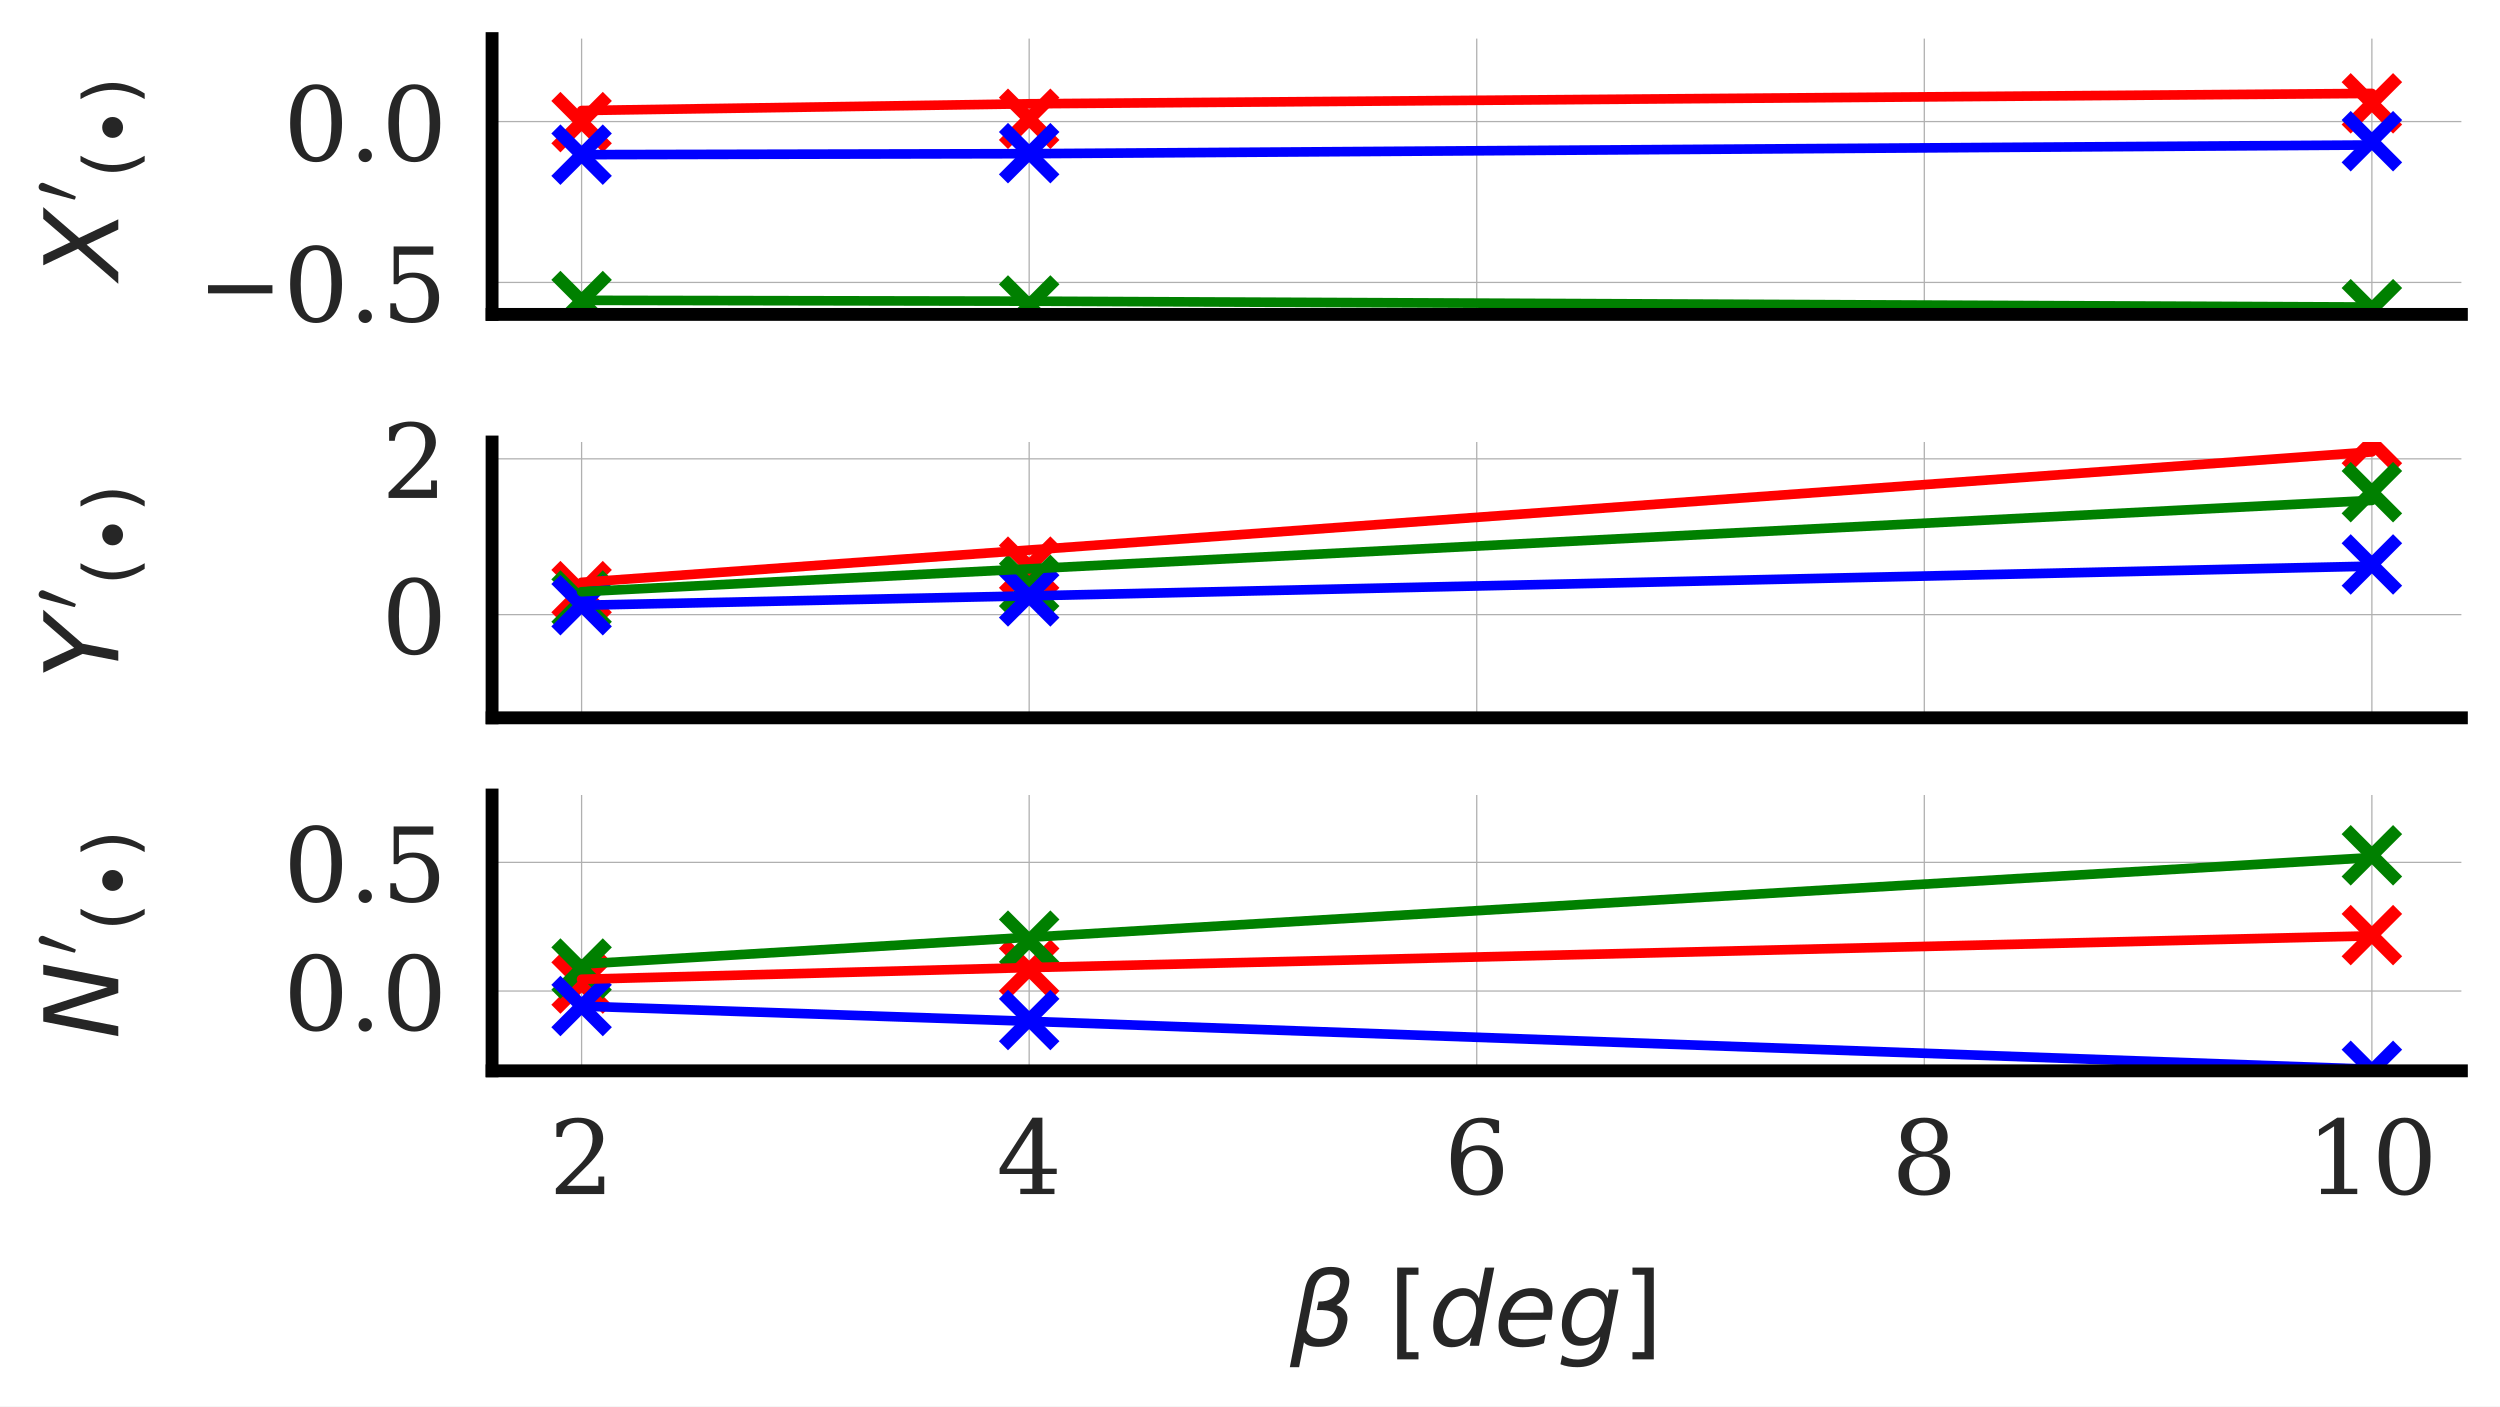
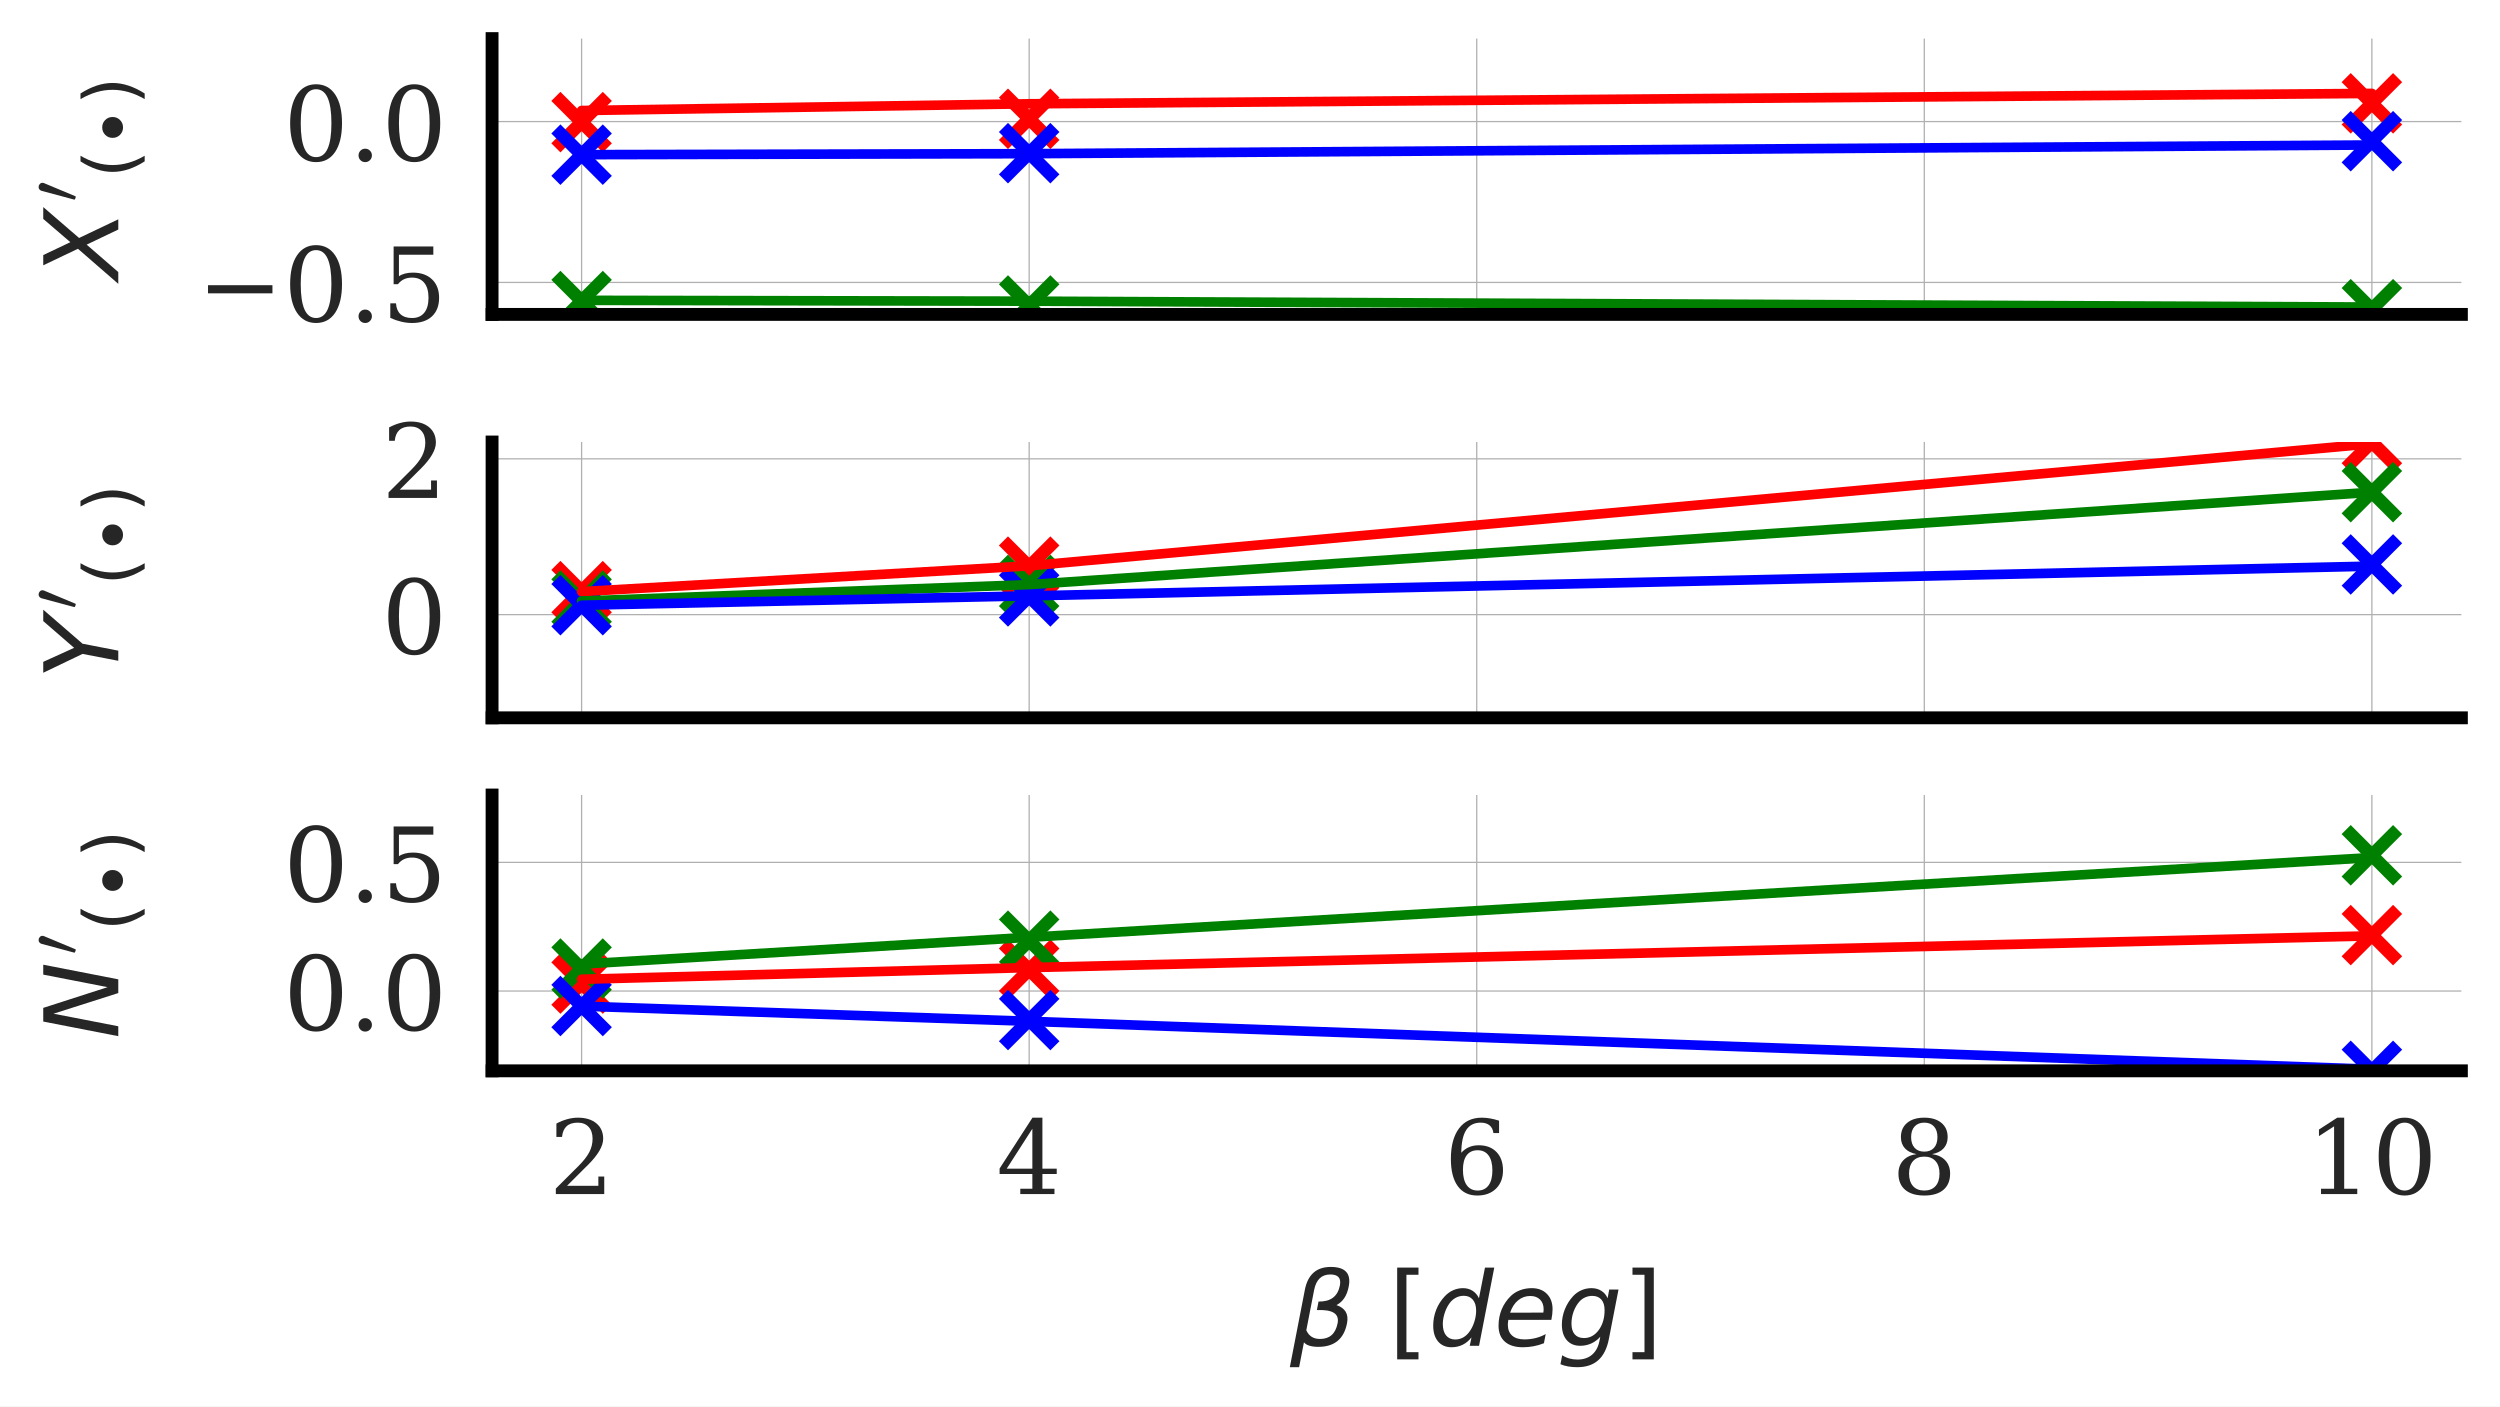
<svg xmlns="http://www.w3.org/2000/svg" xmlns:xlink="http://www.w3.org/1999/xlink" width="194.31pt" height="109.312pt" viewBox="0 0 194.31 109.312" version="1.1">
  <defs>
    <style type="text/css">*{stroke-linejoin: round; stroke-linecap: butt}</style>
  </defs>
  <g id="figure_1">
    <g id="patch_1">
      <path d="M 0 109.312  L 194.31 109.312  L 194.31 0  L 0 0  z " style="fill: #ffffff" />
    </g>
    <g id="axes_1">
      <g id="patch_2">
        <path d="M 38.246 24.437  L 191.309 24.437  L 191.309 3  L 38.246 3  z " style="fill: #ffffff" />
      </g>
      <g id="matplotlib.axis_1">
        <g id="xtick_1">
          <g id="line2d_1">
-             <path d="M 45.204 24.437  L 45.204 3  " clip-path="url(#p5d3a756c18)" style="fill: none; stroke: #b0b0b0; stroke-width: 0.1; stroke-linecap: round" />
+             <path d="M 45.204 24.437  L 45.204 3  " clip-path="url(#pfe09e38cf2)" style="fill: none; stroke: #b0b0b0; stroke-width: 0.1; stroke-linecap: round" />
          </g>
          <g id="line2d_2" />
        </g>
        <g id="xtick_2">
          <g id="line2d_3">
-             <path d="M 79.991 24.437  L 79.991 3  " clip-path="url(#p5d3a756c18)" style="fill: none; stroke: #b0b0b0; stroke-width: 0.1; stroke-linecap: round" />
+             <path d="M 79.991 24.437  L 79.991 3  " clip-path="url(#pfe09e38cf2)" style="fill: none; stroke: #b0b0b0; stroke-width: 0.1; stroke-linecap: round" />
          </g>
          <g id="line2d_4" />
        </g>
        <g id="xtick_3">
          <g id="line2d_5">
-             <path d="M 114.778 24.437  L 114.778 3  " clip-path="url(#p5d3a756c18)" style="fill: none; stroke: #b0b0b0; stroke-width: 0.1; stroke-linecap: round" />
+             <path d="M 114.778 24.437  L 114.778 3  " clip-path="url(#pfe09e38cf2)" style="fill: none; stroke: #b0b0b0; stroke-width: 0.1; stroke-linecap: round" />
          </g>
          <g id="line2d_6" />
        </g>
        <g id="xtick_4">
          <g id="line2d_7">
-             <path d="M 149.565 24.437  L 149.565 3  " clip-path="url(#p5d3a756c18)" style="fill: none; stroke: #b0b0b0; stroke-width: 0.1; stroke-linecap: round" />
+             <path d="M 149.565 24.437  L 149.565 3  " clip-path="url(#pfe09e38cf2)" style="fill: none; stroke: #b0b0b0; stroke-width: 0.1; stroke-linecap: round" />
          </g>
          <g id="line2d_8" />
        </g>
        <g id="xtick_5">
          <g id="line2d_9">
-             <path d="M 184.352 24.437  L 184.352 3  " clip-path="url(#p5d3a756c18)" style="fill: none; stroke: #b0b0b0; stroke-width: 0.1; stroke-linecap: round" />
+             <path d="M 184.352 24.437  L 184.352 3  " clip-path="url(#pfe09e38cf2)" style="fill: none; stroke: #b0b0b0; stroke-width: 0.1; stroke-linecap: round" />
          </g>
          <g id="line2d_10" />
        </g>
      </g>
      <g id="matplotlib.axis_2">
        <g id="ytick_1">
          <g id="line2d_11">
-             <path d="M 38.246 21.951  L 191.309 21.951  " clip-path="url(#p5d3a756c18)" style="fill: none; stroke: #b0b0b0; stroke-width: 0.1; stroke-linecap: round" />
+             <path d="M 38.246 21.951  L 191.309 21.951  " clip-path="url(#pfe09e38cf2)" style="fill: none; stroke: #b0b0b0; stroke-width: 0.1; stroke-linecap: round" />
          </g>
          <g id="line2d_12" />
          <g id="text_1">
            <g style="fill: #262626" transform="translate(15.32024 24.99081) scale(0.08 -0.08)">
              <defs>
                <path id="DejaVuSerif-2212" d="M 678 2259  L 4684 2259  L 4684 1753  L 678 1753  L 678 2259  z " transform="scale(0.015625)" />
                <path id="DejaVuSerif-30" d="M 2034 219  Q 2513 219 2750 744  Q 2988 1269 2988 2328  Q 2988 3391 2750 3916  Q 2513 4441 2034 4441  Q 1556 4441 1318 3916  Q 1081 3391 1081 2328  Q 1081 1269 1318 744  Q 1556 219 2034 219  z M 2034 -91  Q 1275 -91 848 546  Q 422 1184 422 2328  Q 422 3475 848 4112  Q 1275 4750 2034 4750  Q 2797 4750 3222 4112  Q 3647 3475 3647 2328  Q 3647 1184 3222 546  Q 2797 -91 2034 -91  z " transform="scale(0.015625)" />
                <path id="DejaVuSerif-2e" d="M 603 325  Q 603 500 722 622  Q 841 744 1019 744  Q 1191 744 1312 622  Q 1434 500 1434 325  Q 1434 153 1312 31  Q 1191 -91 1019 -91  Q 841 -91 722 29  Q 603 150 603 325  z " transform="scale(0.015625)" />
                <path id="DejaVuSerif-35" d="M 3219 4666  L 3219 4153  L 1081 4153  L 1081 2816  Q 1244 2928 1461 2984  Q 1678 3041 1947 3041  Q 2703 3041 3140 2622  Q 3578 2203 3578 1478  Q 3578 738 3136 323  Q 2694 -91 1894 -91  Q 1572 -91 1234 -12  Q 897 66 544 225  L 544 1131  L 897 1131  Q 925 688 1179 453  Q 1434 219 1894 219  Q 2388 219 2653 544  Q 2919 869 2919 1478  Q 2919 2084 2655 2407  Q 2391 2731 1894 2731  Q 1613 2731 1398 2631  Q 1184 2531 1019 2322  L 750 2322  L 750 4666  L 3219 4666  z " transform="scale(0.015625)" />
              </defs>
              <use xlink:href="#DejaVuSerif-2212" />
              <use xlink:href="#DejaVuSerif-30" x="83.789" />
              <use xlink:href="#DejaVuSerif-2e" x="147.412" />
              <use xlink:href="#DejaVuSerif-35" x="179.199" />
            </g>
          </g>
        </g>
        <g id="ytick_2">
          <g id="line2d_13">
-             <path d="M 38.246 9.448  L 191.309 9.448  " clip-path="url(#p5d3a756c18)" style="fill: none; stroke: #b0b0b0; stroke-width: 0.1; stroke-linecap: round" />
+             <path d="M 38.246 9.448  L 191.309 9.448  " clip-path="url(#pfe09e38cf2)" style="fill: none; stroke: #b0b0b0; stroke-width: 0.1; stroke-linecap: round" />
          </g>
          <g id="line2d_14" />
          <g id="text_2">
            <g style="fill: #262626" transform="translate(22.02399 12.48708) scale(0.08 -0.08)">
              <use xlink:href="#DejaVuSerif-30" />
              <use xlink:href="#DejaVuSerif-2e" x="63.623" />
              <use xlink:href="#DejaVuSerif-30" x="95.41" />
            </g>
          </g>
        </g>
        <g id="text_3">
          <g style="fill: #262626" transform="translate(9.24024 21.71859) rotate(-90) scale(0.08 -0.08)">
            <defs>
              <path id="DejaVuSans-Oblique-58" d="M 878 4666  L 1516 4666  L 2316 2981  L 3763 4666  L 4500 4666  L 2578 2438  L 3738 0  L 3103 0  L 2163 1966  L 459 0  L -275 0  L 1906 2509  L 878 4666  z " transform="scale(0.015625)" />
              <path id="Cmsy10-30" d="M 225 347  Q 184 359 184 409  L 966 3316  Q 1003 3434 1093 3506  Q 1184 3578 1300 3578  Q 1450 3578 1564 3479  Q 1678 3381 1678 3231  Q 1678 3166 1644 3084  L 488 319  Q 466 275 428 275  Q 394 275 320 306  Q 247 338 225 347  z " transform="scale(0.015625)" />
              <path id="DejaVuSans-28" d="M 1984 4856  Q 1566 4138 1362 3434  Q 1159 2731 1159 2009  Q 1159 1288 1364 580  Q 1569 -128 1984 -844  L 1484 -844  Q 1016 -109 783 600  Q 550 1309 550 2009  Q 550 2706 781 3412  Q 1013 4119 1484 4856  L 1984 4856  z " transform="scale(0.015625)" />
              <path id="DejaVuSans-2219" d="M 1075 2006  Q 1075 2394 1345 2661  Q 1616 2928 2009 2928  Q 2397 2928 2664 2661  Q 2931 2394 2931 2006  Q 2931 1616 2662 1347  Q 2394 1078 2003 1078  Q 1613 1078 1344 1347  Q 1075 1616 1075 2006  z " transform="scale(0.015625)" />
              <path id="DejaVuSans-29" d="M 513 4856  L 1013 4856  Q 1481 4119 1714 3412  Q 1947 2706 1947 2009  Q 1947 1309 1714 600  Q 1481 -109 1013 -844  L 513 -844  Q 928 -128 1133 580  Q 1338 1288 1338 2009  Q 1338 2731 1133 3434  Q 928 4138 513 4856  z " transform="scale(0.015625)" />
            </defs>
            <use xlink:href="#DejaVuSans-Oblique-58" transform="translate(0 0.584375)" />
            <use xlink:href="#Cmsy10-30" transform="translate(75.52263 38.86563) scale(0.7)" />
            <use xlink:href="#DejaVuSans-28" transform="translate(98.4572 -15.82188) scale(0.7)" />
            <use xlink:href="#DejaVuSans-2219" transform="translate(125.7668 -15.82188) scale(0.7)" />
            <use xlink:href="#DejaVuSans-29" transform="translate(169.5851 -15.82188) scale(0.7)" />
          </g>
        </g>
      </g>
      <g id="line2d_15">
        <defs>
-           <path id="m7dada1f863" d="M -2 2  L 2 -2  M -2 -2  L 2 2  " style="stroke: #ff0000" />
+           <path id="mb82e162f3f" d="M -2 2  L 2 -2  M -2 -2  L 2 2  " style="stroke: #ff0000" />
        </defs>
-         <g clip-path="url(#p5d3a756c18)">
-           <use xlink:href="#m7dada1f863" x="45.204" y="9.492" style="fill: #ff0000; stroke: #ff0000" />
-           <use xlink:href="#m7dada1f863" x="79.991" y="9.232" style="fill: #ff0000; stroke: #ff0000" />
-           <use xlink:href="#m7dada1f863" x="184.352" y="8.032" style="fill: #ff0000; stroke: #ff0000" />
+         <g clip-path="url(#pfe09e38cf2)">
+           <use xlink:href="#mb82e162f3f" x="45.204" y="9.492" style="fill: #ff0000; stroke: #ff0000" />
+           <use xlink:href="#mb82e162f3f" x="79.991" y="9.232" style="fill: #ff0000; stroke: #ff0000" />
+           <use xlink:href="#mb82e162f3f" x="184.352" y="8.032" style="fill: #ff0000; stroke: #ff0000" />
        </g>
      </g>
      <g id="line2d_16">
        <defs>
-           <path id="m708e426edc" d="M -2 2  L 2 -2  M -2 -2  L 2 2  " style="stroke: #008000" />
+           <path id="m06489abb0d" d="M -2 2  L 2 -2  M -2 -2  L 2 2  " style="stroke: #008000" />
        </defs>
-         <g clip-path="url(#p5d3a756c18)">
-           <use xlink:href="#m708e426edc" x="45.204" y="23.399" style="fill: #008000; stroke: #008000" />
-           <use xlink:href="#m708e426edc" x="79.991" y="23.744" style="fill: #008000; stroke: #008000" />
-           <use xlink:href="#m708e426edc" x="184.352" y="24.033" style="fill: #008000; stroke: #008000" />
+         <g clip-path="url(#pfe09e38cf2)">
+           <use xlink:href="#m06489abb0d" x="45.204" y="23.399" style="fill: #008000; stroke: #008000" />
+           <use xlink:href="#m06489abb0d" x="79.991" y="23.744" style="fill: #008000; stroke: #008000" />
+           <use xlink:href="#m06489abb0d" x="184.352" y="24.033" style="fill: #008000; stroke: #008000" />
        </g>
      </g>
      <g id="line2d_17">
        <defs>
-           <path id="m0d7b29919a" d="M -2 2  L 2 -2  M -2 -2  L 2 2  " style="stroke: #0000ff" />
+           <path id="m47cf27d0ff" d="M -2 2  L 2 -2  M -2 -2  L 2 2  " style="stroke: #0000ff" />
        </defs>
-         <g clip-path="url(#p5d3a756c18)">
-           <use xlink:href="#m0d7b29919a" x="45.204" y="12.022" style="fill: #0000ff; stroke: #0000ff" />
-           <use xlink:href="#m0d7b29919a" x="79.991" y="11.905" style="fill: #0000ff; stroke: #0000ff" />
-           <use xlink:href="#m0d7b29919a" x="184.352" y="10.975" style="fill: #0000ff; stroke: #0000ff" />
+         <g clip-path="url(#pfe09e38cf2)">
+           <use xlink:href="#m47cf27d0ff" x="45.204" y="12.022" style="fill: #0000ff; stroke: #0000ff" />
+           <use xlink:href="#m47cf27d0ff" x="79.991" y="11.905" style="fill: #0000ff; stroke: #0000ff" />
+           <use xlink:href="#m47cf27d0ff" x="184.352" y="10.975" style="fill: #0000ff; stroke: #0000ff" />
        </g>
      </g>
      <g id="line2d_18">
-         <path d="M 45.204 8.591  L 79.991 8.067  L 184.352 7.261  " clip-path="url(#p5d3a756c18)" style="fill: none; stroke: #ff0000; stroke-width: 0.75; stroke-linecap: round" />
+         <path d="M 45.204 8.591  L 79.991 8.067  L 184.352 7.261  " clip-path="url(#pfe09e38cf2)" style="fill: none; stroke: #ff0000; stroke-width: 0.75; stroke-linecap: round" />
      </g>
      <g id="line2d_19">
-         <path d="M 45.204 23.343  L 79.991 23.409  L 184.352 23.865  " clip-path="url(#p5d3a756c18)" style="fill: none; stroke: #008000; stroke-width: 0.75; stroke-linecap: round" />
+         <path d="M 45.204 23.343  L 79.991 23.409  L 184.352 23.865  " clip-path="url(#pfe09e38cf2)" style="fill: none; stroke: #008000; stroke-width: 0.75; stroke-linecap: round" />
      </g>
      <g id="line2d_20">
-         <path d="M 45.204 12.021  L 79.991 11.945  L 184.352 11.27  " clip-path="url(#p5d3a756c18)" style="fill: none; stroke: #0000ff; stroke-width: 0.75; stroke-linecap: round" />
+         <path d="M 45.204 12.021  L 79.991 11.945  L 184.352 11.27  " clip-path="url(#pfe09e38cf2)" style="fill: none; stroke: #0000ff; stroke-width: 0.75; stroke-linecap: round" />
      </g>
      <g id="patch_3">
        <path d="M 38.246 24.437  L 38.246 3  " style="fill: none; stroke: #000000; stroke-linejoin: miter; stroke-linecap: square" />
      </g>
      <g id="patch_4">
        <path d="M 38.246 24.437  L 191.309 24.437  " style="fill: none; stroke: #000000; stroke-linejoin: miter; stroke-linecap: square" />
      </g>
    </g>
    <g id="axes_2">
      <g id="patch_5">
        <path d="M 38.246 55.792  L 191.309 55.792  L 191.309 34.355  L 38.246 34.355  z " style="fill: #ffffff" />
      </g>
      <g id="matplotlib.axis_3">
        <g id="xtick_6">
          <g id="line2d_21">
-             <path d="M 45.204 55.792  L 45.204 34.355  " clip-path="url(#pa153842f91)" style="fill: none; stroke: #b0b0b0; stroke-width: 0.1; stroke-linecap: round" />
+             <path d="M 45.204 55.792  L 45.204 34.355  " clip-path="url(#p646c30a40f)" style="fill: none; stroke: #b0b0b0; stroke-width: 0.1; stroke-linecap: round" />
          </g>
          <g id="line2d_22" />
        </g>
        <g id="xtick_7">
          <g id="line2d_23">
-             <path d="M 79.991 55.792  L 79.991 34.355  " clip-path="url(#pa153842f91)" style="fill: none; stroke: #b0b0b0; stroke-width: 0.1; stroke-linecap: round" />
+             <path d="M 79.991 55.792  L 79.991 34.355  " clip-path="url(#p646c30a40f)" style="fill: none; stroke: #b0b0b0; stroke-width: 0.1; stroke-linecap: round" />
          </g>
          <g id="line2d_24" />
        </g>
        <g id="xtick_8">
          <g id="line2d_25">
-             <path d="M 114.778 55.792  L 114.778 34.355  " clip-path="url(#pa153842f91)" style="fill: none; stroke: #b0b0b0; stroke-width: 0.1; stroke-linecap: round" />
+             <path d="M 114.778 55.792  L 114.778 34.355  " clip-path="url(#p646c30a40f)" style="fill: none; stroke: #b0b0b0; stroke-width: 0.1; stroke-linecap: round" />
          </g>
          <g id="line2d_26" />
        </g>
        <g id="xtick_9">
          <g id="line2d_27">
-             <path d="M 149.565 55.792  L 149.565 34.355  " clip-path="url(#pa153842f91)" style="fill: none; stroke: #b0b0b0; stroke-width: 0.1; stroke-linecap: round" />
+             <path d="M 149.565 55.792  L 149.565 34.355  " clip-path="url(#p646c30a40f)" style="fill: none; stroke: #b0b0b0; stroke-width: 0.1; stroke-linecap: round" />
          </g>
          <g id="line2d_28" />
        </g>
        <g id="xtick_10">
          <g id="line2d_29">
-             <path d="M 184.352 55.792  L 184.352 34.355  " clip-path="url(#pa153842f91)" style="fill: none; stroke: #b0b0b0; stroke-width: 0.1; stroke-linecap: round" />
+             <path d="M 184.352 55.792  L 184.352 34.355  " clip-path="url(#p646c30a40f)" style="fill: none; stroke: #b0b0b0; stroke-width: 0.1; stroke-linecap: round" />
          </g>
          <g id="line2d_30" />
        </g>
      </g>
      <g id="matplotlib.axis_4">
        <g id="ytick_3">
          <g id="line2d_31">
-             <path d="M 38.246 47.772  L 191.309 47.772  " clip-path="url(#pa153842f91)" style="fill: none; stroke: #b0b0b0; stroke-width: 0.1; stroke-linecap: round" />
+             <path d="M 38.246 47.772  L 191.309 47.772  " clip-path="url(#p646c30a40f)" style="fill: none; stroke: #b0b0b0; stroke-width: 0.1; stroke-linecap: round" />
          </g>
          <g id="line2d_32" />
          <g id="text_4">
            <g style="fill: #262626" transform="translate(29.65649 50.81173) scale(0.08 -0.08)">
              <use xlink:href="#DejaVuSerif-30" />
            </g>
          </g>
        </g>
        <g id="ytick_4">
          <g id="line2d_33">
-             <path d="M 38.246 35.662  L 191.309 35.662  " clip-path="url(#pa153842f91)" style="fill: none; stroke: #b0b0b0; stroke-width: 0.1; stroke-linecap: round" />
+             <path d="M 38.246 35.662  L 191.309 35.662  " clip-path="url(#p646c30a40f)" style="fill: none; stroke: #b0b0b0; stroke-width: 0.1; stroke-linecap: round" />
          </g>
          <g id="line2d_34" />
          <g id="text_5">
            <g style="fill: #262626" transform="translate(29.65649 38.70109) scale(0.08 -0.08)">
              <defs>
                <path id="DejaVuSerif-32" d="M 819 3553  L 469 3553  L 469 4384  Q 803 4563 1142 4656  Q 1481 4750 1806 4750  Q 2534 4750 2956 4397  Q 3378 4044 3378 3438  Q 3378 2753 2422 1800  Q 2347 1728 2309 1691  L 1131 513  L 3078 513  L 3078 1088  L 3444 1088  L 3444 0  L 434 0  L 434 341  L 1850 1753  Q 2319 2222 2519 2614  Q 2719 3006 2719 3438  Q 2719 3909 2473 4175  Q 2228 4441 1797 4441  Q 1350 4441 1106 4219  Q 863 3997 819 3553  z " transform="scale(0.015625)" />
              </defs>
              <use xlink:href="#DejaVuSerif-32" />
            </g>
          </g>
        </g>
        <g id="text_6">
          <g style="fill: #262626" transform="translate(9.24024 52.79327) rotate(-90) scale(0.08 -0.08)">
            <defs>
              <path id="DejaVuSans-Oblique-59" d="M 403 4666  L 1081 4666  L 1953 2747  L 3616 4666  L 4325 4666  L 2209 2222  L 1778 0  L 1147 0  L 1575 2222  L 403 4666  z " transform="scale(0.015625)" />
            </defs>
            <use xlink:href="#DejaVuSans-Oblique-59" transform="translate(0 0.584375)" />
            <use xlink:href="#Cmsy10-30" transform="translate(68.10076 38.86563) scale(0.7)" />
            <use xlink:href="#DejaVuSans-28" transform="translate(91.03533 -15.82188) scale(0.7)" />
            <use xlink:href="#DejaVuSans-2219" transform="translate(118.3449 -15.82188) scale(0.7)" />
            <use xlink:href="#DejaVuSans-29" transform="translate(162.1633 -15.82188) scale(0.7)" />
          </g>
        </g>
      </g>
      <g id="line2d_35">
-         <g clip-path="url(#pa153842f91)">
-           <use xlink:href="#m7dada1f863" x="45.204" y="45.945" style="fill: #ff0000; stroke: #ff0000" />
-           <use xlink:href="#m7dada1f863" x="79.991" y="44.041" style="fill: #ff0000; stroke: #ff0000" />
-           <use xlink:href="#m7dada1f863" x="184.352" y="34.355" style="fill: #ff0000; stroke: #ff0000" />
+         <g clip-path="url(#p646c30a40f)">
+           <use xlink:href="#mb82e162f3f" x="45.204" y="45.945" style="fill: #ff0000; stroke: #ff0000" />
+           <use xlink:href="#mb82e162f3f" x="79.991" y="44.041" style="fill: #ff0000; stroke: #ff0000" />
+           <use xlink:href="#mb82e162f3f" x="184.352" y="34.355" style="fill: #ff0000; stroke: #ff0000" />
        </g>
      </g>
      <g id="line2d_36">
-         <g clip-path="url(#pa153842f91)">
-           <use xlink:href="#m708e426edc" x="45.204" y="46.677" style="fill: #008000; stroke: #008000" />
-           <use xlink:href="#m708e426edc" x="79.991" y="45.458" style="fill: #008000; stroke: #008000" />
-           <use xlink:href="#m708e426edc" x="184.352" y="38.255" style="fill: #008000; stroke: #008000" />
+         <g clip-path="url(#p646c30a40f)">
+           <use xlink:href="#m06489abb0d" x="45.204" y="46.677" style="fill: #008000; stroke: #008000" />
+           <use xlink:href="#m06489abb0d" x="79.991" y="45.458" style="fill: #008000; stroke: #008000" />
+           <use xlink:href="#m06489abb0d" x="184.352" y="38.255" style="fill: #008000; stroke: #008000" />
        </g>
      </g>
      <g id="line2d_37">
-         <g clip-path="url(#pa153842f91)">
-           <use xlink:href="#m0d7b29919a" x="45.204" y="47.04" style="fill: #0000ff; stroke: #0000ff" />
-           <use xlink:href="#m0d7b29919a" x="79.991" y="46.355" style="fill: #0000ff; stroke: #0000ff" />
-           <use xlink:href="#m0d7b29919a" x="184.352" y="43.872" style="fill: #0000ff; stroke: #0000ff" />
+         <g clip-path="url(#p646c30a40f)">
+           <use xlink:href="#m47cf27d0ff" x="45.204" y="47.04" style="fill: #0000ff; stroke: #0000ff" />
+           <use xlink:href="#m47cf27d0ff" x="79.991" y="46.355" style="fill: #0000ff; stroke: #0000ff" />
+           <use xlink:href="#m47cf27d0ff" x="184.352" y="43.872" style="fill: #0000ff; stroke: #0000ff" />
        </g>
      </g>
      <g id="line2d_38">
-         <path d="M 45.204 45.262  L 79.991 42.752  L 184.352 35.123  " clip-path="url(#pa153842f91)" style="fill: none; stroke: #ff0000; stroke-width: 0.75; stroke-linecap: round" />
+         <path d="M 45.204 45.983  L 79.991 43.978  L 184.352 34.486  " clip-path="url(#p646c30a40f)" style="fill: none; stroke: #ff0000; stroke-width: 0.75; stroke-linecap: round" />
      </g>
      <g id="line2d_39">
-         <path d="M 45.204 45.992  L 79.991 44.213  L 184.352 38.893  " clip-path="url(#pa153842f91)" style="fill: none; stroke: #008000; stroke-width: 0.75; stroke-linecap: round" />
+         <path d="M 45.204 46.712  L 79.991 45.438  L 184.352 38.256  " clip-path="url(#p646c30a40f)" style="fill: none; stroke: #008000; stroke-width: 0.75; stroke-linecap: round" />
      </g>
      <g id="line2d_40">
-         <path d="M 45.204 47.043  L 79.991 46.312  L 184.352 44.002  " clip-path="url(#pa153842f91)" style="fill: none; stroke: #0000ff; stroke-width: 0.75; stroke-linecap: round" />
+         <path d="M 45.204 47.043  L 79.991 46.312  L 184.352 44.002  " clip-path="url(#p646c30a40f)" style="fill: none; stroke: #0000ff; stroke-width: 0.75; stroke-linecap: round" />
      </g>
      <g id="patch_6">
        <path d="M 38.246 55.792  L 38.246 34.355  " style="fill: none; stroke: #000000; stroke-linejoin: miter; stroke-linecap: square" />
      </g>
      <g id="patch_7">
        <path d="M 38.246 55.792  L 191.309 55.792  " style="fill: none; stroke: #000000; stroke-linejoin: miter; stroke-linecap: square" />
      </g>
    </g>
    <g id="axes_3">
      <g id="patch_8">
        <path d="M 38.246 83.229  L 191.309 83.229  L 191.309 61.792  L 38.246 61.792  z " style="fill: #ffffff" />
      </g>
      <g id="matplotlib.axis_5">
        <g id="xtick_11">
          <g id="line2d_41">
-             <path d="M 45.204 83.229  L 45.204 61.792  " clip-path="url(#pa64b243ad8)" style="fill: none; stroke: #b0b0b0; stroke-width: 0.1; stroke-linecap: round" />
+             <path d="M 45.204 83.229  L 45.204 61.792  " clip-path="url(#p8237dc38c5)" style="fill: none; stroke: #b0b0b0; stroke-width: 0.1; stroke-linecap: round" />
          </g>
          <g id="line2d_42" />
          <g id="text_7">
            <g style="fill: #262626" transform="translate(42.6589 92.80756) scale(0.08 -0.08)">
              <use xlink:href="#DejaVuSerif-32" />
            </g>
          </g>
        </g>
        <g id="xtick_12">
          <g id="line2d_43">
-             <path d="M 79.991 83.229  L 79.991 61.792  " clip-path="url(#pa64b243ad8)" style="fill: none; stroke: #b0b0b0; stroke-width: 0.1; stroke-linecap: round" />
+             <path d="M 79.991 83.229  L 79.991 61.792  " clip-path="url(#p8237dc38c5)" style="fill: none; stroke: #b0b0b0; stroke-width: 0.1; stroke-linecap: round" />
          </g>
          <g id="line2d_44" />
          <g id="text_8">
            <g style="fill: #262626" transform="translate(77.44592 92.80756) scale(0.08 -0.08)">
              <defs>
                <path id="DejaVuSerif-34" d="M 2234 1581  L 2234 4063  L 641 1581  L 2234 1581  z M 3609 0  L 1484 0  L 1484 331  L 2234 331  L 2234 1247  L 197 1247  L 197 1588  L 2241 4750  L 2859 4750  L 2859 1581  L 3750 1581  L 3750 1247  L 2859 1247  L 2859 331  L 3609 331  L 3609 0  z " transform="scale(0.015625)" />
              </defs>
              <use xlink:href="#DejaVuSerif-34" />
            </g>
          </g>
        </g>
        <g id="xtick_13">
          <g id="line2d_45">
-             <path d="M 114.778 83.229  L 114.778 61.792  " clip-path="url(#pa64b243ad8)" style="fill: none; stroke: #b0b0b0; stroke-width: 0.1; stroke-linecap: round" />
+             <path d="M 114.778 83.229  L 114.778 61.792  " clip-path="url(#p8237dc38c5)" style="fill: none; stroke: #b0b0b0; stroke-width: 0.1; stroke-linecap: round" />
          </g>
          <g id="line2d_46" />
          <g id="text_9">
            <g style="fill: #262626" transform="translate(112.2329 92.80756) scale(0.08 -0.08)">
              <defs>
                <path id="DejaVuSerif-36" d="M 2094 219  Q 2534 219 2771 542  Q 3009 866 3009 1472  Q 3009 2078 2771 2401  Q 2534 2725 2094 2725  Q 1647 2725 1412 2412  Q 1178 2100 1178 1509  Q 1178 888 1415 553  Q 1653 219 2094 219  z M 1075 2569  Q 1288 2803 1556 2918  Q 1825 3034 2163 3034  Q 2859 3034 3264 2615  Q 3669 2197 3669 1472  Q 3669 763 3233 336  Q 2797 -91 2069 -91  Q 1278 -91 853 498  Q 428 1088 428 2181  Q 428 3406 931 4078  Q 1434 4750 2350 4750  Q 2597 4750 2869 4703  Q 3141 4656 3425 4563  L 3425 3794  L 3072 3794  Q 3034 4109 2831 4275  Q 2628 4441 2284 4441  Q 1678 4441 1381 3981  Q 1084 3522 1075 2569  z " transform="scale(0.015625)" />
              </defs>
              <use xlink:href="#DejaVuSerif-36" />
            </g>
          </g>
        </g>
        <g id="xtick_14">
          <g id="line2d_47">
-             <path d="M 149.565 83.229  L 149.565 61.792  " clip-path="url(#pa64b243ad8)" style="fill: none; stroke: #b0b0b0; stroke-width: 0.1; stroke-linecap: round" />
+             <path d="M 149.565 83.229  L 149.565 61.792  " clip-path="url(#p8237dc38c5)" style="fill: none; stroke: #b0b0b0; stroke-width: 0.1; stroke-linecap: round" />
          </g>
          <g id="line2d_48" />
          <g id="text_10">
            <g style="fill: #262626" transform="translate(147.02 92.80756) scale(0.08 -0.08)">
              <defs>
                <path id="DejaVuSerif-38" d="M 2981 1275  Q 2981 1775 2732 2051  Q 2484 2328 2034 2328  Q 1584 2328 1336 2051  Q 1088 1775 1088 1275  Q 1088 772 1336 495  Q 1584 219 2034 219  Q 2484 219 2732 495  Q 2981 772 2981 1275  z M 2853 3541  Q 2853 3966 2637 4203  Q 2422 4441 2034 4441  Q 1650 4441 1433 4203  Q 1216 3966 1216 3541  Q 1216 3113 1433 2875  Q 1650 2638 2034 2638  Q 2422 2638 2637 2875  Q 2853 3113 2853 3541  z M 2516 2484  Q 3047 2413 3344 2092  Q 3641 1772 3641 1275  Q 3641 619 3225 264  Q 2809 -91 2034 -91  Q 1263 -91 845 264  Q 428 619 428 1275  Q 428 1772 725 2092  Q 1022 2413 1556 2484  Q 1084 2569 832 2842  Q 581 3116 581 3541  Q 581 4103 968 4426  Q 1356 4750 2034 4750  Q 2713 4750 3100 4426  Q 3488 4103 3488 3541  Q 3488 3116 3236 2842  Q 2984 2569 2516 2484  z " transform="scale(0.015625)" />
              </defs>
              <use xlink:href="#DejaVuSerif-38" />
            </g>
          </g>
        </g>
        <g id="xtick_15">
          <g id="line2d_49">
-             <path d="M 184.352 83.229  L 184.352 61.792  " clip-path="url(#pa64b243ad8)" style="fill: none; stroke: #b0b0b0; stroke-width: 0.1; stroke-linecap: round" />
+             <path d="M 184.352 83.229  L 184.352 61.792  " clip-path="url(#p8237dc38c5)" style="fill: none; stroke: #b0b0b0; stroke-width: 0.1; stroke-linecap: round" />
          </g>
          <g id="line2d_50" />
          <g id="text_11">
            <g style="fill: #262626" transform="translate(179.262 92.80756) scale(0.08 -0.08)">
              <defs>
                <path id="DejaVuSerif-31" d="M 909 0  L 909 331  L 1722 331  L 1722 4213  L 781 3603  L 781 4013  L 1919 4750  L 2350 4750  L 2350 331  L 3163 331  L 3163 0  L 909 0  z " transform="scale(0.015625)" />
              </defs>
              <use xlink:href="#DejaVuSerif-31" />
              <use xlink:href="#DejaVuSerif-30" x="63.623" />
            </g>
          </g>
        </g>
        <g id="text_12">
          <g style="fill: #262626" transform="translate(100.2579 104.6313) scale(0.08 -0.08)">
            <defs>
              <path id="DejaVuSans-Oblique-3b2" d="M 872 216  L 572 -1331  L -6 -1331  L 928 3478  Q 1206 4903 2538 4903  Q 3888 4903 3659 3700  Q 3503 2844 2894 2531  Q 3713 2250 3553 1416  Q 3272 -69 1759 -66  Q 1097 -63 872 216  z M 1019 966  Q 1259 422 1875 425  Q 2775 425 2966 1406  Q 3138 2288 1675 2219  L 1778 2750  Q 2909 2731 3106 3750  Q 3241 4438 2509 4434  Q 1691 4434 1503 3459  L 1019 966  z " transform="scale(0.015625)" />
              <path id="DejaVuSerif-20" transform="scale(0.015625)" />
              <path id="DejaVuSans-5b" d="M 550 4863  L 1875 4863  L 1875 4416  L 1125 4416  L 1125 -397  L 1875 -397  L 1875 -844  L 550 -844  L 550 4863  z " transform="scale(0.015625)" />
              <path id="DejaVuSans-Oblique-64" d="M 2675 525  Q 2444 222 2128 65  Q 1813 -91 1428 -91  Q 903 -91 598 267  Q 294 625 294 1247  Q 294 1766 478 2236  Q 663 2706 1013 3078  Q 1244 3325 1534 3454  Q 1825 3584 2144 3584  Q 2481 3584 2739 3421  Q 2997 3259 3138 2956  L 3513 4863  L 4091 4863  L 3144 0  L 2566 0  L 2675 525  z M 891 1350  Q 891 897 1095 644  Q 1300 391 1663 391  Q 1931 391 2161 520  Q 2391 650 2566 903  Q 2750 1166 2856 1509  Q 2963 1853 2963 2188  Q 2963 2622 2758 2865  Q 2553 3109 2194 3109  Q 1922 3109 1687 2981  Q 1453 2853 1288 2613  Q 1106 2353 998 2009  Q 891 1666 891 1350  z " transform="scale(0.015625)" />
              <path id="DejaVuSans-Oblique-65" d="M 3078 2063  Q 3088 2113 3092 2166  Q 3097 2219 3097 2272  Q 3097 2653 2873 2875  Q 2650 3097 2266 3097  Q 1838 3097 1509 2826  Q 1181 2556 1013 2059  L 3078 2063  z M 3578 1613  L 903 1613  Q 884 1494 878 1425  Q 872 1356 872 1306  Q 872 872 1139 634  Q 1406 397 1894 397  Q 2269 397 2603 481  Q 2938 566 3225 728  L 3116 159  Q 2806 34 2476 -28  Q 2147 -91 1806 -91  Q 1078 -91 686 257  Q 294 606 294 1247  Q 294 1794 489 2264  Q 684 2734 1063 3103  Q 1306 3334 1642 3459  Q 1978 3584 2356 3584  Q 2950 3584 3301 3228  Q 3653 2872 3653 2272  Q 3653 2128 3634 1964  Q 3616 1800 3578 1613  z " transform="scale(0.015625)" />
              <path id="DejaVuSans-Oblique-67" d="M 3816 3500  L 3219 434  Q 3047 -456 2561 -893  Q 2075 -1331 1253 -1331  Q 950 -1331 690 -1286  Q 431 -1241 206 -1147  L 313 -588  Q 525 -725 762 -790  Q 1000 -856 1269 -856  Q 1816 -856 2167 -557  Q 2519 -259 2631 300  L 2681 563  Q 2441 288 2122 144  Q 1803 0 1434 0  Q 903 0 598 351  Q 294 703 294 1319  Q 294 1803 478 2267  Q 663 2731 997 3091  Q 1219 3328 1514 3456  Q 1809 3584 2131 3584  Q 2484 3584 2746 3420  Q 3009 3256 3138 2956  L 3238 3500  L 3816 3500  z M 2950 2216  Q 2950 2641 2750 2872  Q 2550 3103 2181 3103  Q 1953 3103 1747 3012  Q 1541 2922 1394 2759  Q 1156 2491 1023 2127  Q 891 1763 891 1375  Q 891 944 1092 712  Q 1294 481 1672 481  Q 2219 481 2584 976  Q 2950 1472 2950 2216  z " transform="scale(0.015625)" />
              <path id="DejaVuSans-5d" d="M 1947 4863  L 1947 -844  L 622 -844  L 622 -397  L 1369 -397  L 1369 4416  L 622 4416  L 622 4863  L 1947 4863  z " transform="scale(0.015625)" />
            </defs>
            <use xlink:href="#DejaVuSans-Oblique-3b2" transform="translate(0 0.390625)" />
            <use xlink:href="#DejaVuSerif-20" transform="translate(63.81836 0.390625)" />
            <use xlink:href="#DejaVuSans-5b" transform="translate(95.60547 0.390625)" />
            <use xlink:href="#DejaVuSans-Oblique-64" transform="translate(134.6191 0.390625)" />
            <use xlink:href="#DejaVuSans-Oblique-65" transform="translate(198.0957 0.390625)" />
            <use xlink:href="#DejaVuSans-Oblique-67" transform="translate(259.6191 0.390625)" />
            <use xlink:href="#DejaVuSans-5d" transform="translate(323.0957 0.390625)" />
          </g>
        </g>
      </g>
      <g id="matplotlib.axis_6">
        <g id="ytick_5">
          <g id="line2d_51">
-             <path d="M 38.246 77.026  L 191.309 77.026  " clip-path="url(#pa64b243ad8)" style="fill: none; stroke: #b0b0b0; stroke-width: 0.1; stroke-linecap: round" />
+             <path d="M 38.246 77.026  L 191.309 77.026  " clip-path="url(#p8237dc38c5)" style="fill: none; stroke: #b0b0b0; stroke-width: 0.1; stroke-linecap: round" />
          </g>
          <g id="line2d_52" />
          <g id="text_13">
            <g style="fill: #262626" transform="translate(22.02399 80.06506) scale(0.08 -0.08)">
              <use xlink:href="#DejaVuSerif-30" />
              <use xlink:href="#DejaVuSerif-2e" x="63.623" />
              <use xlink:href="#DejaVuSerif-30" x="95.41" />
            </g>
          </g>
        </g>
        <g id="ytick_6">
          <g id="line2d_53">
-             <path d="M 38.246 67.028  L 191.309 67.028  " clip-path="url(#pa64b243ad8)" style="fill: none; stroke: #b0b0b0; stroke-width: 0.1; stroke-linecap: round" />
+             <path d="M 38.246 67.028  L 191.309 67.028  " clip-path="url(#p8237dc38c5)" style="fill: none; stroke: #b0b0b0; stroke-width: 0.1; stroke-linecap: round" />
          </g>
          <g id="line2d_54" />
          <g id="text_14">
            <g style="fill: #262626" transform="translate(22.02399 70.06725) scale(0.08 -0.08)">
              <use xlink:href="#DejaVuSerif-30" />
              <use xlink:href="#DejaVuSerif-2e" x="63.623" />
              <use xlink:href="#DejaVuSerif-35" x="95.41" />
            </g>
          </g>
        </g>
        <g id="text_15">
          <g style="fill: #262626" transform="translate(9.24024 80.75046) rotate(-90) scale(0.08 -0.08)">
            <defs>
              <path id="DejaVuSans-Oblique-4e" d="M 1081 4666  L 1931 4666  L 3219 666  L 4000 4666  L 4616 4666  L 3706 0  L 2853 0  L 1569 4025  L 788 0  L 172 0  L 1081 4666  z " transform="scale(0.015625)" />
            </defs>
            <use xlink:href="#DejaVuSans-Oblique-4e" transform="translate(0 0.584375)" />
            <use xlink:href="#Cmsy10-30" transform="translate(81.82146 38.86563) scale(0.7)" />
            <use xlink:href="#DejaVuSans-28" transform="translate(104.756 -15.82188) scale(0.7)" />
            <use xlink:href="#DejaVuSans-2219" transform="translate(132.0656 -15.82188) scale(0.7)" />
            <use xlink:href="#DejaVuSans-29" transform="translate(175.884 -15.82188) scale(0.7)" />
          </g>
        </g>
      </g>
      <g id="line2d_55">
-         <g clip-path="url(#pa64b243ad8)">
-           <use xlink:href="#m7dada1f863" x="45.204" y="76.445" style="fill: #ff0000; stroke: #ff0000" />
-           <use xlink:href="#m7dada1f863" x="79.991" y="75.368" style="fill: #ff0000; stroke: #ff0000" />
-           <use xlink:href="#m7dada1f863" x="184.352" y="72.681" style="fill: #ff0000; stroke: #ff0000" />
+         <g clip-path="url(#p8237dc38c5)">
+           <use xlink:href="#mb82e162f3f" x="45.204" y="76.445" style="fill: #ff0000; stroke: #ff0000" />
+           <use xlink:href="#mb82e162f3f" x="79.991" y="75.368" style="fill: #ff0000; stroke: #ff0000" />
+           <use xlink:href="#mb82e162f3f" x="184.352" y="72.681" style="fill: #ff0000; stroke: #ff0000" />
        </g>
      </g>
      <g id="line2d_56">
-         <g clip-path="url(#pa64b243ad8)">
-           <use xlink:href="#m708e426edc" x="45.204" y="75.279" style="fill: #008000; stroke: #008000" />
-           <use xlink:href="#m708e426edc" x="79.991" y="73.112" style="fill: #008000; stroke: #008000" />
-           <use xlink:href="#m708e426edc" x="184.352" y="66.478" style="fill: #008000; stroke: #008000" />
+         <g clip-path="url(#p8237dc38c5)">
+           <use xlink:href="#m06489abb0d" x="45.204" y="75.279" style="fill: #008000; stroke: #008000" />
+           <use xlink:href="#m06489abb0d" x="79.991" y="73.112" style="fill: #008000; stroke: #008000" />
+           <use xlink:href="#m06489abb0d" x="184.352" y="66.478" style="fill: #008000; stroke: #008000" />
        </g>
      </g>
      <g id="line2d_57">
-         <g clip-path="url(#pa64b243ad8)">
-           <use xlink:href="#m0d7b29919a" x="45.204" y="78.192" style="fill: #0000ff; stroke: #0000ff" />
-           <use xlink:href="#m0d7b29919a" x="79.991" y="79.281" style="fill: #0000ff; stroke: #0000ff" />
-           <use xlink:href="#m0d7b29919a" x="184.352" y="83.229" style="fill: #0000ff; stroke: #0000ff" />
+         <g clip-path="url(#p8237dc38c5)">
+           <use xlink:href="#m47cf27d0ff" x="45.204" y="78.192" style="fill: #0000ff; stroke: #0000ff" />
+           <use xlink:href="#m47cf27d0ff" x="79.991" y="79.281" style="fill: #0000ff; stroke: #0000ff" />
+           <use xlink:href="#m47cf27d0ff" x="184.352" y="83.229" style="fill: #0000ff; stroke: #0000ff" />
        </g>
      </g>
      <g id="line2d_58">
-         <path d="M 45.204 76.112  L 79.991 75.204  L 184.352 72.737  " clip-path="url(#pa64b243ad8)" style="fill: none; stroke: #ff0000; stroke-width: 0.75; stroke-linecap: round" />
+         <path d="M 45.204 76.112  L 79.991 75.204  L 184.352 72.737  " clip-path="url(#p8237dc38c5)" style="fill: none; stroke: #ff0000; stroke-width: 0.75; stroke-linecap: round" />
      </g>
      <g id="line2d_59">
-         <path d="M 45.204 74.935  L 79.991 72.848  L 184.352 66.653  " clip-path="url(#pa64b243ad8)" style="fill: none; stroke: #008000; stroke-width: 0.75; stroke-linecap: round" />
+         <path d="M 45.204 74.935  L 79.991 72.848  L 184.352 66.653  " clip-path="url(#p8237dc38c5)" style="fill: none; stroke: #008000; stroke-width: 0.75; stroke-linecap: round" />
      </g>
      <g id="line2d_60">
-         <path d="M 45.204 78.202  L 79.991 79.381  L 184.352 83.109  " clip-path="url(#pa64b243ad8)" style="fill: none; stroke: #0000ff; stroke-width: 0.75; stroke-linecap: round" />
+         <path d="M 45.204 78.202  L 79.991 79.381  L 184.352 83.109  " clip-path="url(#p8237dc38c5)" style="fill: none; stroke: #0000ff; stroke-width: 0.75; stroke-linecap: round" />
      </g>
      <g id="patch_9">
        <path d="M 38.246 83.229  L 38.246 61.792  " style="fill: none; stroke: #000000; stroke-linejoin: miter; stroke-linecap: square" />
      </g>
      <g id="patch_10">
        <path d="M 38.246 83.229  L 191.309 83.229  " style="fill: none; stroke: #000000; stroke-linejoin: miter; stroke-linecap: square" />
      </g>
    </g>
  </g>
  <defs>
-     <clipPath id="p5d3a756c18">
+     <clipPath id="pfe09e38cf2">
      <rect x="38.246" y="3" width="153.063" height="21.437" />
    </clipPath>
-     <clipPath id="pa153842f91">
+     <clipPath id="p646c30a40f">
      <rect x="38.246" y="34.355" width="153.063" height="21.437" />
    </clipPath>
-     <clipPath id="pa64b243ad8">
+     <clipPath id="p8237dc38c5">
      <rect x="38.246" y="61.792" width="153.063" height="21.437" />
    </clipPath>
  </defs>
</svg>
